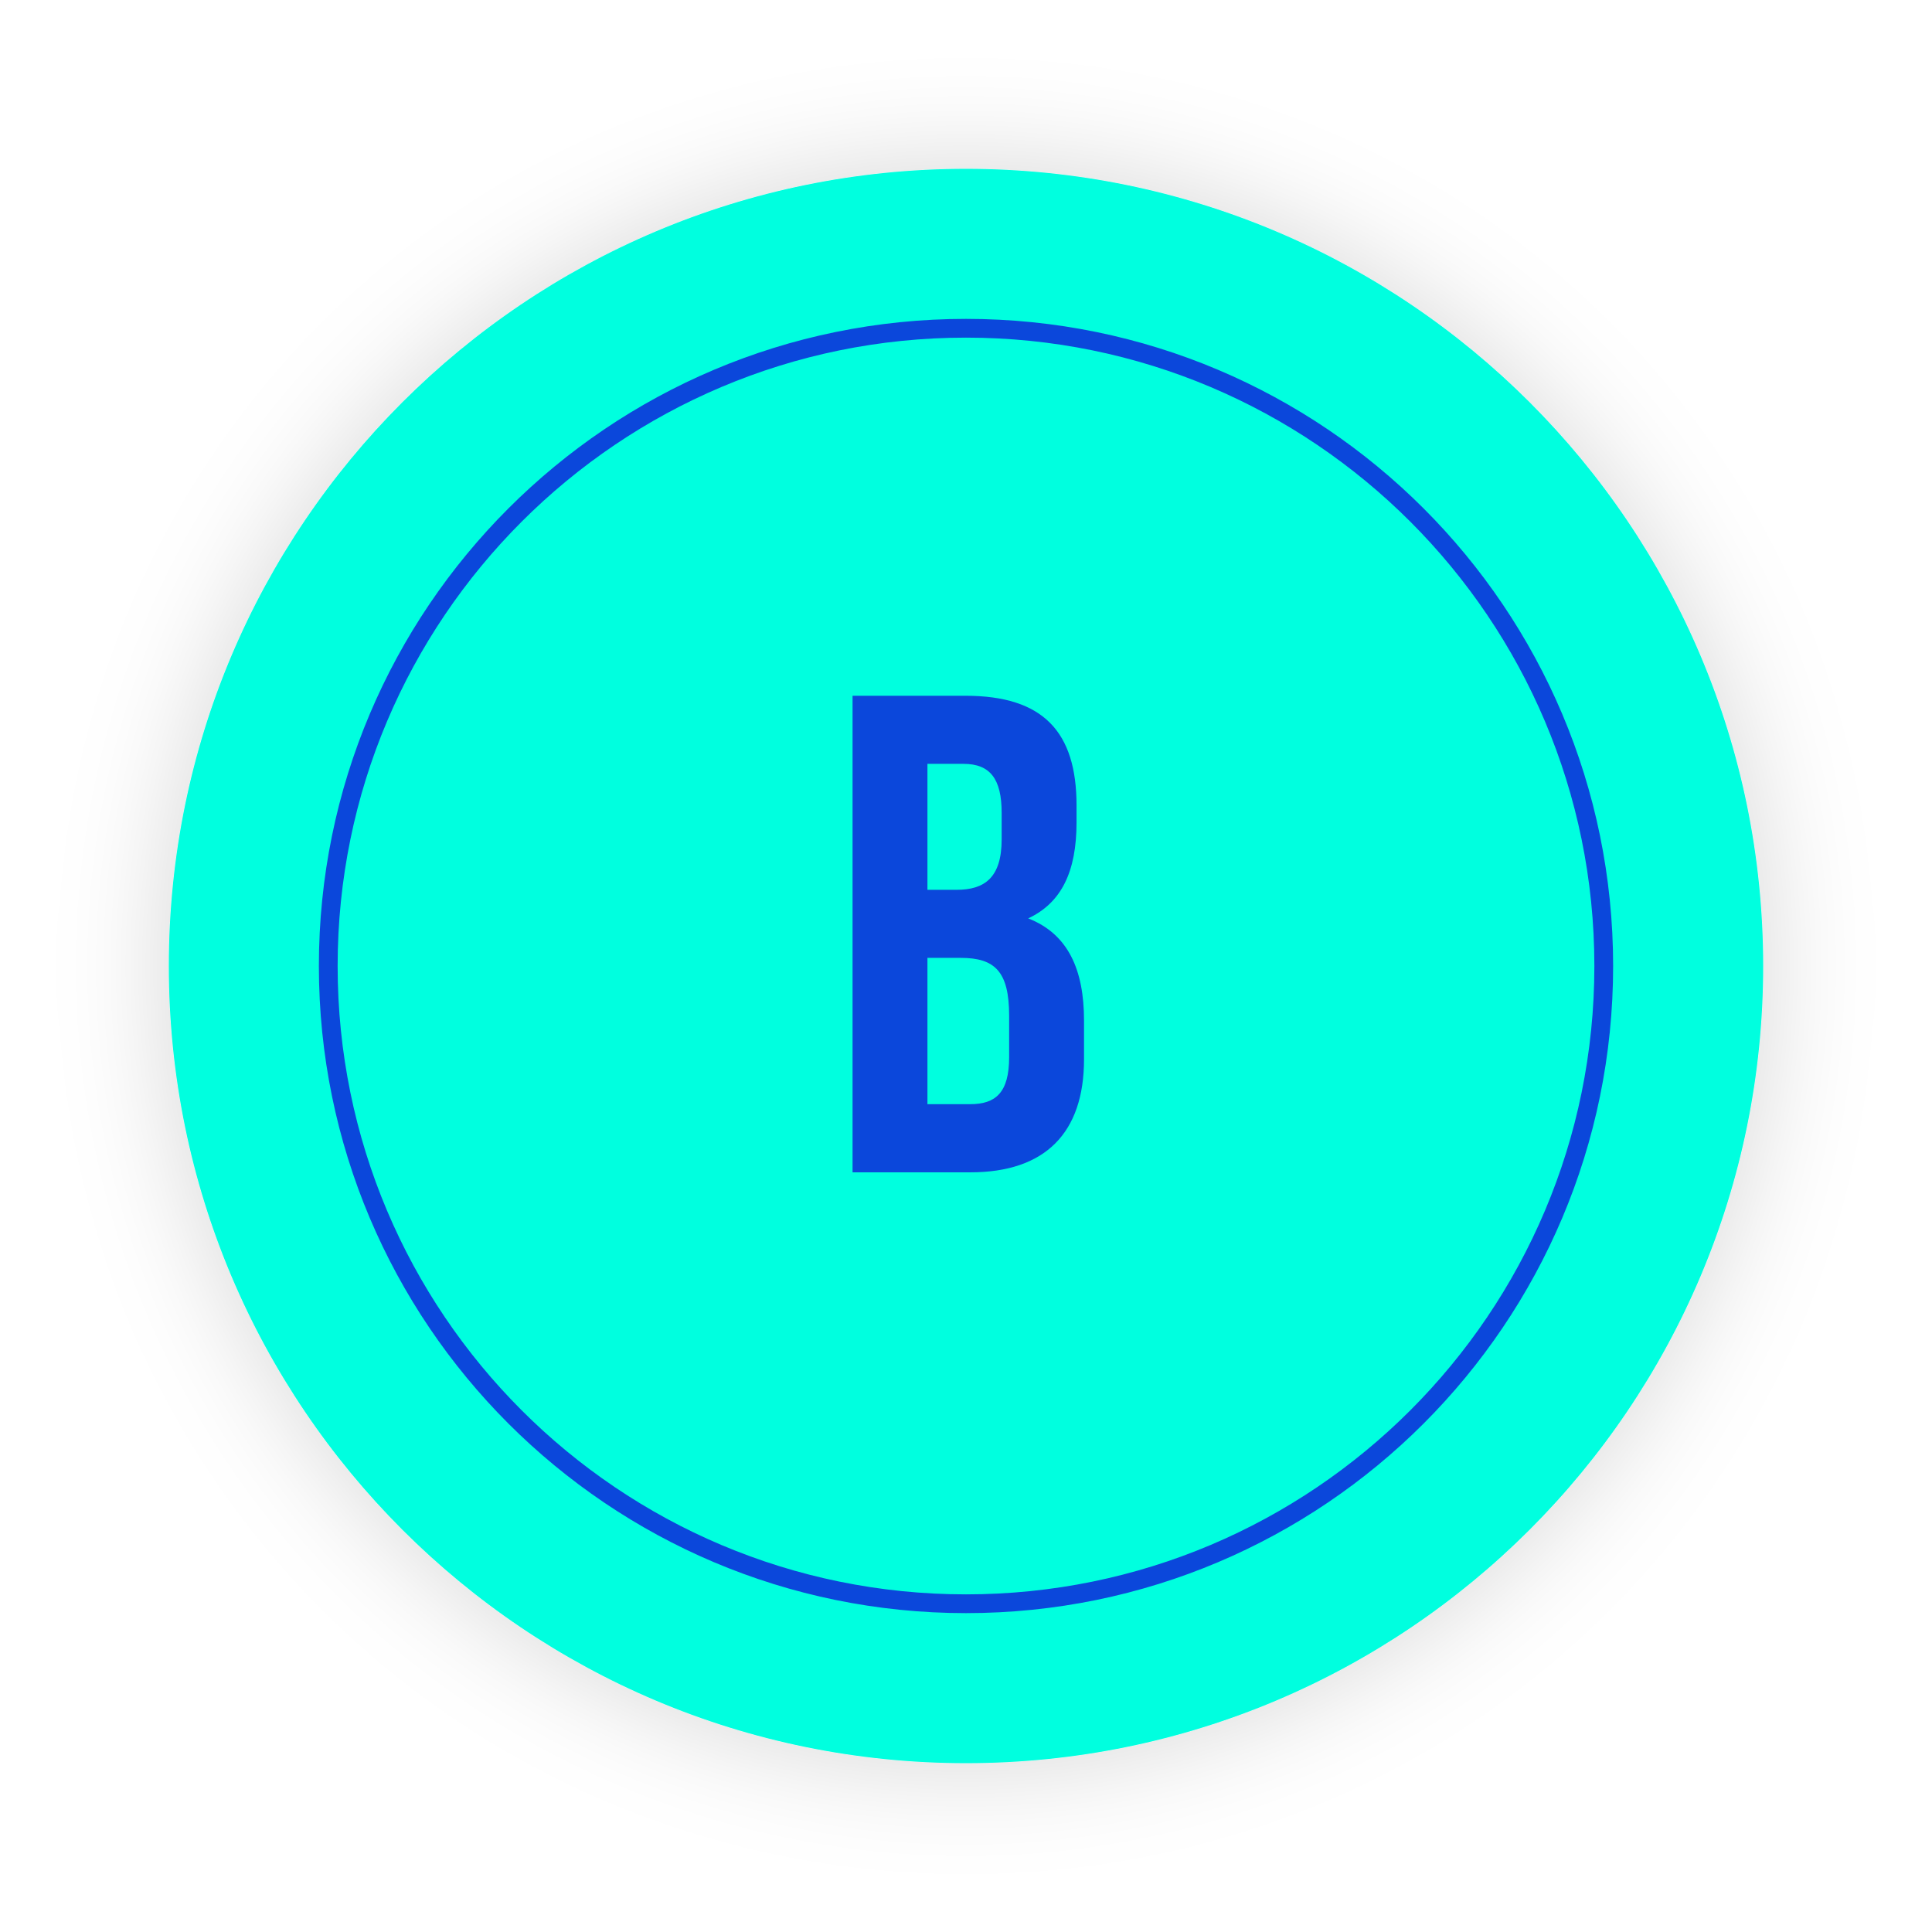
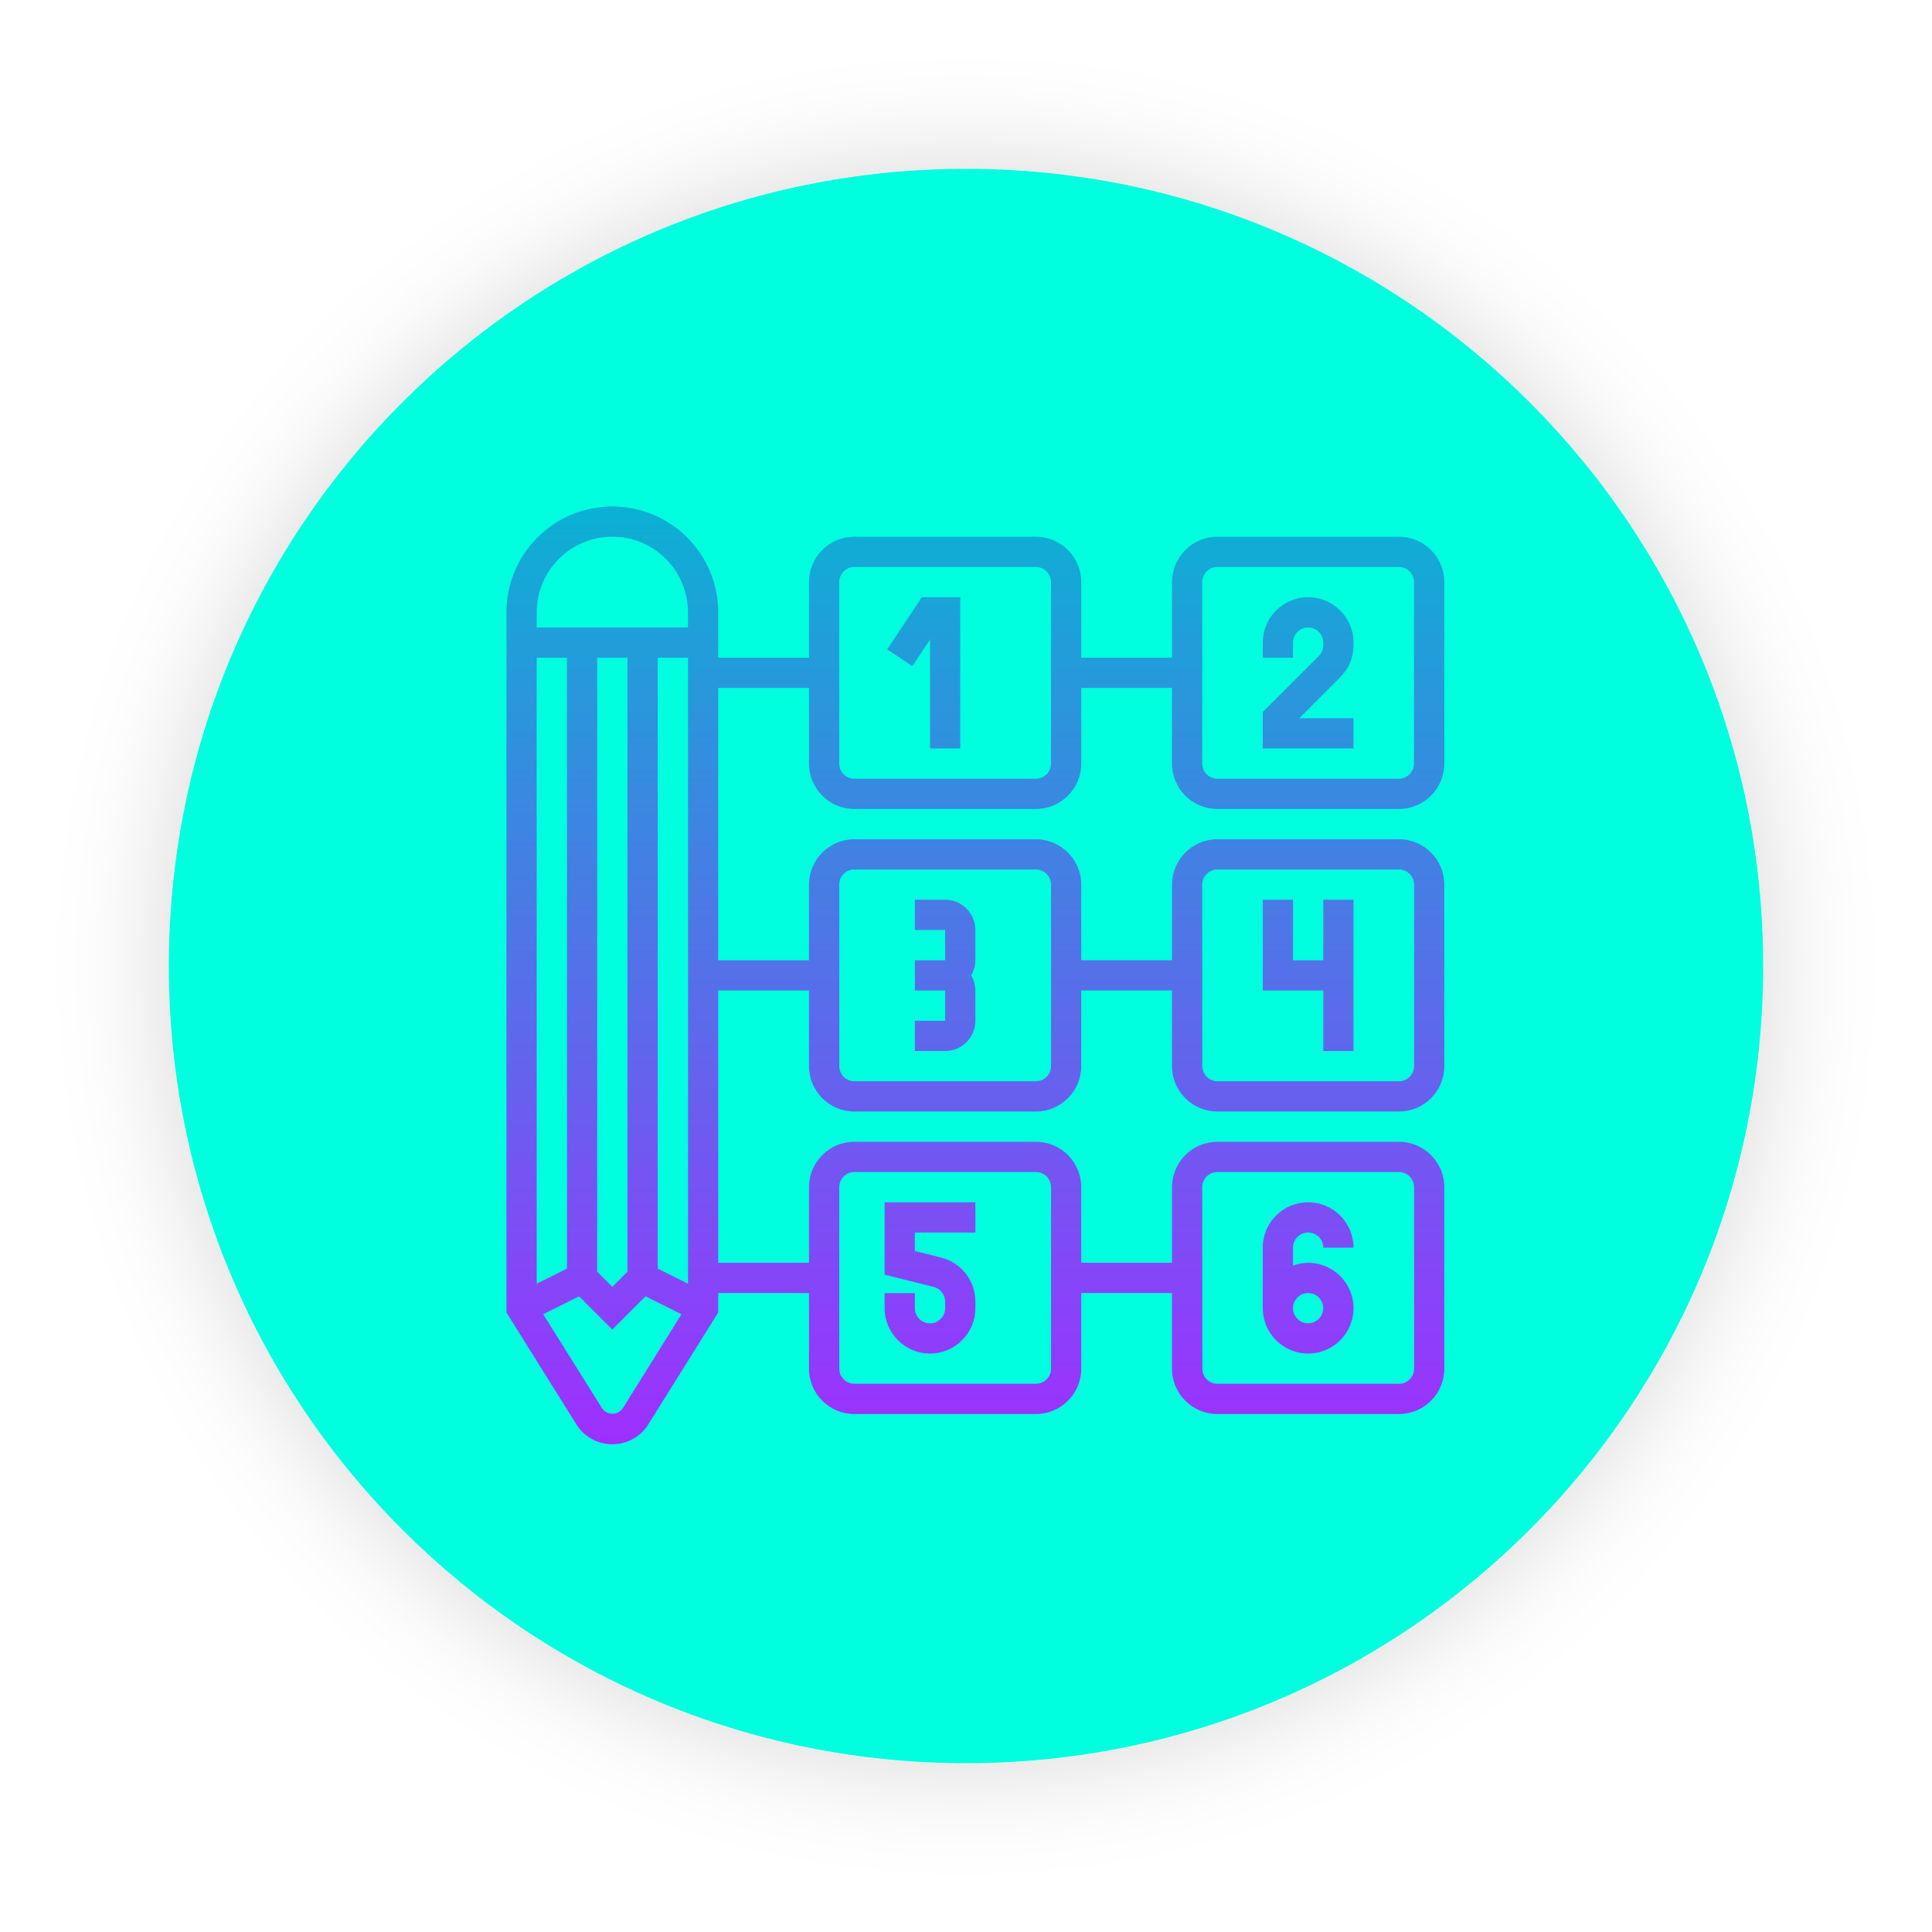
<svg xmlns="http://www.w3.org/2000/svg" width="103" height="103" viewBox="0 0 103 103">
  <defs>
    <filter id="Elipse_11591" x="0" y="0" width="103" height="103" filterUnits="userSpaceOnUse">
      <feOffset input="SourceAlpha" />
      <feGaussianBlur stdDeviation="3" result="blur" />
      <feFlood flood-opacity="0.161" />
      <feComposite operator="in" in2="blur" />
      <feComposite in="SourceGraphic" />
    </filter>
+     <linearGradient id="linear-gradient" x1="0.5" y1="1" x2="0.5" gradientUnits="objectBoundingBox">
+       <stop offset="0" stop-color="#9f2fff" />
+       <stop offset="1" stop-color="#0bb1d3" />
+     </linearGradient>
  </defs>
  <g id="Grupo_1102063" data-name="Grupo 1102063" transform="translate(-591 -3994)">
    <g transform="matrix(1, 0, 0, 1, 591, 3994)" filter="url(#Elipse_11591)">
      <circle id="Elipse_11591-2" data-name="Elipse 11591" cx="42.5" cy="42.5" r="42.5" transform="translate(9 9)" fill="#00ffdf" />
    </g>
-     <path id="Trazado_877219" data-name="Trazado 877219" d="M7.477-25.407H1.452V0H7.731c3.993,0,6.061-2.105,6.061-6.025V-8.094c0-2.686-.835-4.61-2.976-5.444,1.778-.835,2.577-2.5,2.577-5.118v-.907C13.393-23.483,11.615-25.407,7.477-25.407ZM7.223-11.433c1.815,0,2.577.726,2.577,3.085v2.214c0,1.887-.726,2.5-2.069,2.5H5.444v-7.8Zm.145-10.344c1.416,0,2.033.8,2.033,2.613v1.416c0,2.033-.907,2.686-2.4,2.686H5.444v-6.715Z" transform="translate(635 4056.5)" fill="#0b47db" />
-     <g id="Elipse_11595" data-name="Elipse 11595" transform="translate(608 4011)" fill="none" stroke="#0b47db" stroke-width="1">
-       <circle cx="34.5" cy="34.5" r="34.5" stroke="none" />
-       <circle cx="34.5" cy="34.5" r="34" fill="none" />
-     </g>
+     <path id="Trazado_877994" data-name="Trazado 877994" d="M23.149,5.839h2.044V13.9H23.581V8.1l-.942,1.413L21.3,8.618Zm.431,40.323A2.422,2.422,0,0,0,26,43.742v-.353a2.416,2.416,0,0,0-1.832-2.347l-1.394-.349V39.71H26V38.1H21.161v3.856l2.615.653a.807.807,0,0,1,.611.783v.353a.806.806,0,0,1-1.613,0v-.806H21.161v.806A2.422,2.422,0,0,0,23.581,46.161ZM26,28.419V26.806A1.6,1.6,0,0,0,25.776,26,1.6,1.6,0,0,0,26,25.194V23.581a1.615,1.615,0,0,0-1.613-1.613H22.774v1.613h1.613v1.613H22.774v1.613h1.613v1.613H22.774v1.613h1.613A1.615,1.615,0,0,0,26,28.419ZM51,5.032V14.71a2.422,2.422,0,0,1-2.419,2.419H38.9a2.422,2.422,0,0,1-2.419-2.419V10.677H31.645V14.71a2.422,2.422,0,0,1-2.419,2.419H19.548a2.422,2.422,0,0,1-2.419-2.419V10.677H12.29V25.194h4.839V21.161a2.422,2.422,0,0,1,2.419-2.419h9.677a2.422,2.422,0,0,1,2.419,2.419v4.032h4.839V21.161A2.422,2.422,0,0,1,38.9,18.742h9.677A2.422,2.422,0,0,1,51,21.161v9.677a2.422,2.422,0,0,1-2.419,2.419H38.9a2.422,2.422,0,0,1-2.419-2.419V26.806H31.645v4.032a2.422,2.422,0,0,1-2.419,2.419H19.548a2.422,2.422,0,0,1-2.419-2.419V26.806H12.29V41.323h4.839V37.29a2.422,2.422,0,0,1,2.419-2.419h9.677a2.422,2.422,0,0,1,2.419,2.419v4.032h4.839V37.29A2.422,2.422,0,0,1,38.9,34.871h9.677A2.422,2.422,0,0,1,51,37.29v9.677a2.422,2.422,0,0,1-2.419,2.419H38.9a2.422,2.422,0,0,1-2.419-2.419V42.935H31.645v4.032a2.422,2.422,0,0,1-2.419,2.419H19.548a2.422,2.422,0,0,1-2.419-2.419V42.935H12.29v1.038L8.563,49.938a2.262,2.262,0,0,1-3.835,0L1,43.973V6.645a5.645,5.645,0,0,1,11.29,0V9.065h4.839V5.032a2.422,2.422,0,0,1,2.419-2.419h9.677a2.422,2.422,0,0,1,2.419,2.419V9.065h4.839V5.032A2.422,2.422,0,0,1,38.9,2.613h9.677A2.422,2.422,0,0,1,51,5.032ZM38.1,46.968a.807.807,0,0,0,.806.806h9.677a.807.807,0,0,0,.806-.806V37.29a.807.807,0,0,0-.806-.806H38.9a.807.807,0,0,0-.806.806Zm-19.355,0a.807.807,0,0,0,.806.806h9.677a.807.807,0,0,0,.806-.806V37.29a.807.807,0,0,0-.806-.806H19.548a.807.807,0,0,0-.806.806ZM38.1,30.839a.807.807,0,0,0,.806.806h9.677a.807.807,0,0,0,.806-.806V21.161a.807.807,0,0,0-.806-.806H38.9a.807.807,0,0,0-.806.806Zm-19.355,0a.807.807,0,0,0,.806.806h9.677a.807.807,0,0,0,.806-.806V21.161a.807.807,0,0,0-.806-.806H19.548a.807.807,0,0,0-.806.806Zm-8.065,11.6V9.065H9.065V41.631ZM4.226,9.065H2.613V42.437l1.613-.806ZM5.839,41.8l.806.806.806-.806V9.065H5.839ZM2.613,6.645v.806h8.065V6.645a4.032,4.032,0,0,0-8.065,0ZM10.33,44.067,8.417,43.11,6.645,44.882,4.873,43.11l-1.913.956L6.1,49.082a.671.671,0,0,0,1.1,0Zm19.7-39.035a.807.807,0,0,0-.806-.806H19.548a.807.807,0,0,0-.806.806V14.71a.807.807,0,0,0,.806.806h9.677a.807.807,0,0,0,.806-.806Zm19.355,0a.807.807,0,0,0-.806-.806H38.9a.807.807,0,0,0-.806.806V14.71a.807.807,0,0,0,.806.806h9.677a.807.807,0,0,0,.806-.806Zm-5.645.806a2.422,2.422,0,0,0-2.419,2.419v.806h1.613V8.258a.806.806,0,1,1,1.613,0V8.4a.813.813,0,0,1-.236.57l-2.99,2.99V13.9h4.839V12.29H43.269l2.183-2.183a2.4,2.4,0,0,0,.709-1.71V8.258a2.422,2.422,0,0,0-2.419-2.419Zm.806,24.194h1.613V21.968H44.548v3.226H42.935V21.968H41.323v4.839h3.226Zm-3.226,13.71V40.516a2.419,2.419,0,0,1,4.839,0H44.548a.806.806,0,0,0-1.613,0v.955a2.392,2.392,0,0,1,.806-.148,2.419,2.419,0,1,1-2.419,2.419Zm1.613,0a.806.806,0,1,0,.806-.806A.807.807,0,0,0,42.935,43.742Z" transform="translate(617 4020)" fill="url(#linear-gradient)" />
  </g>
</svg>
